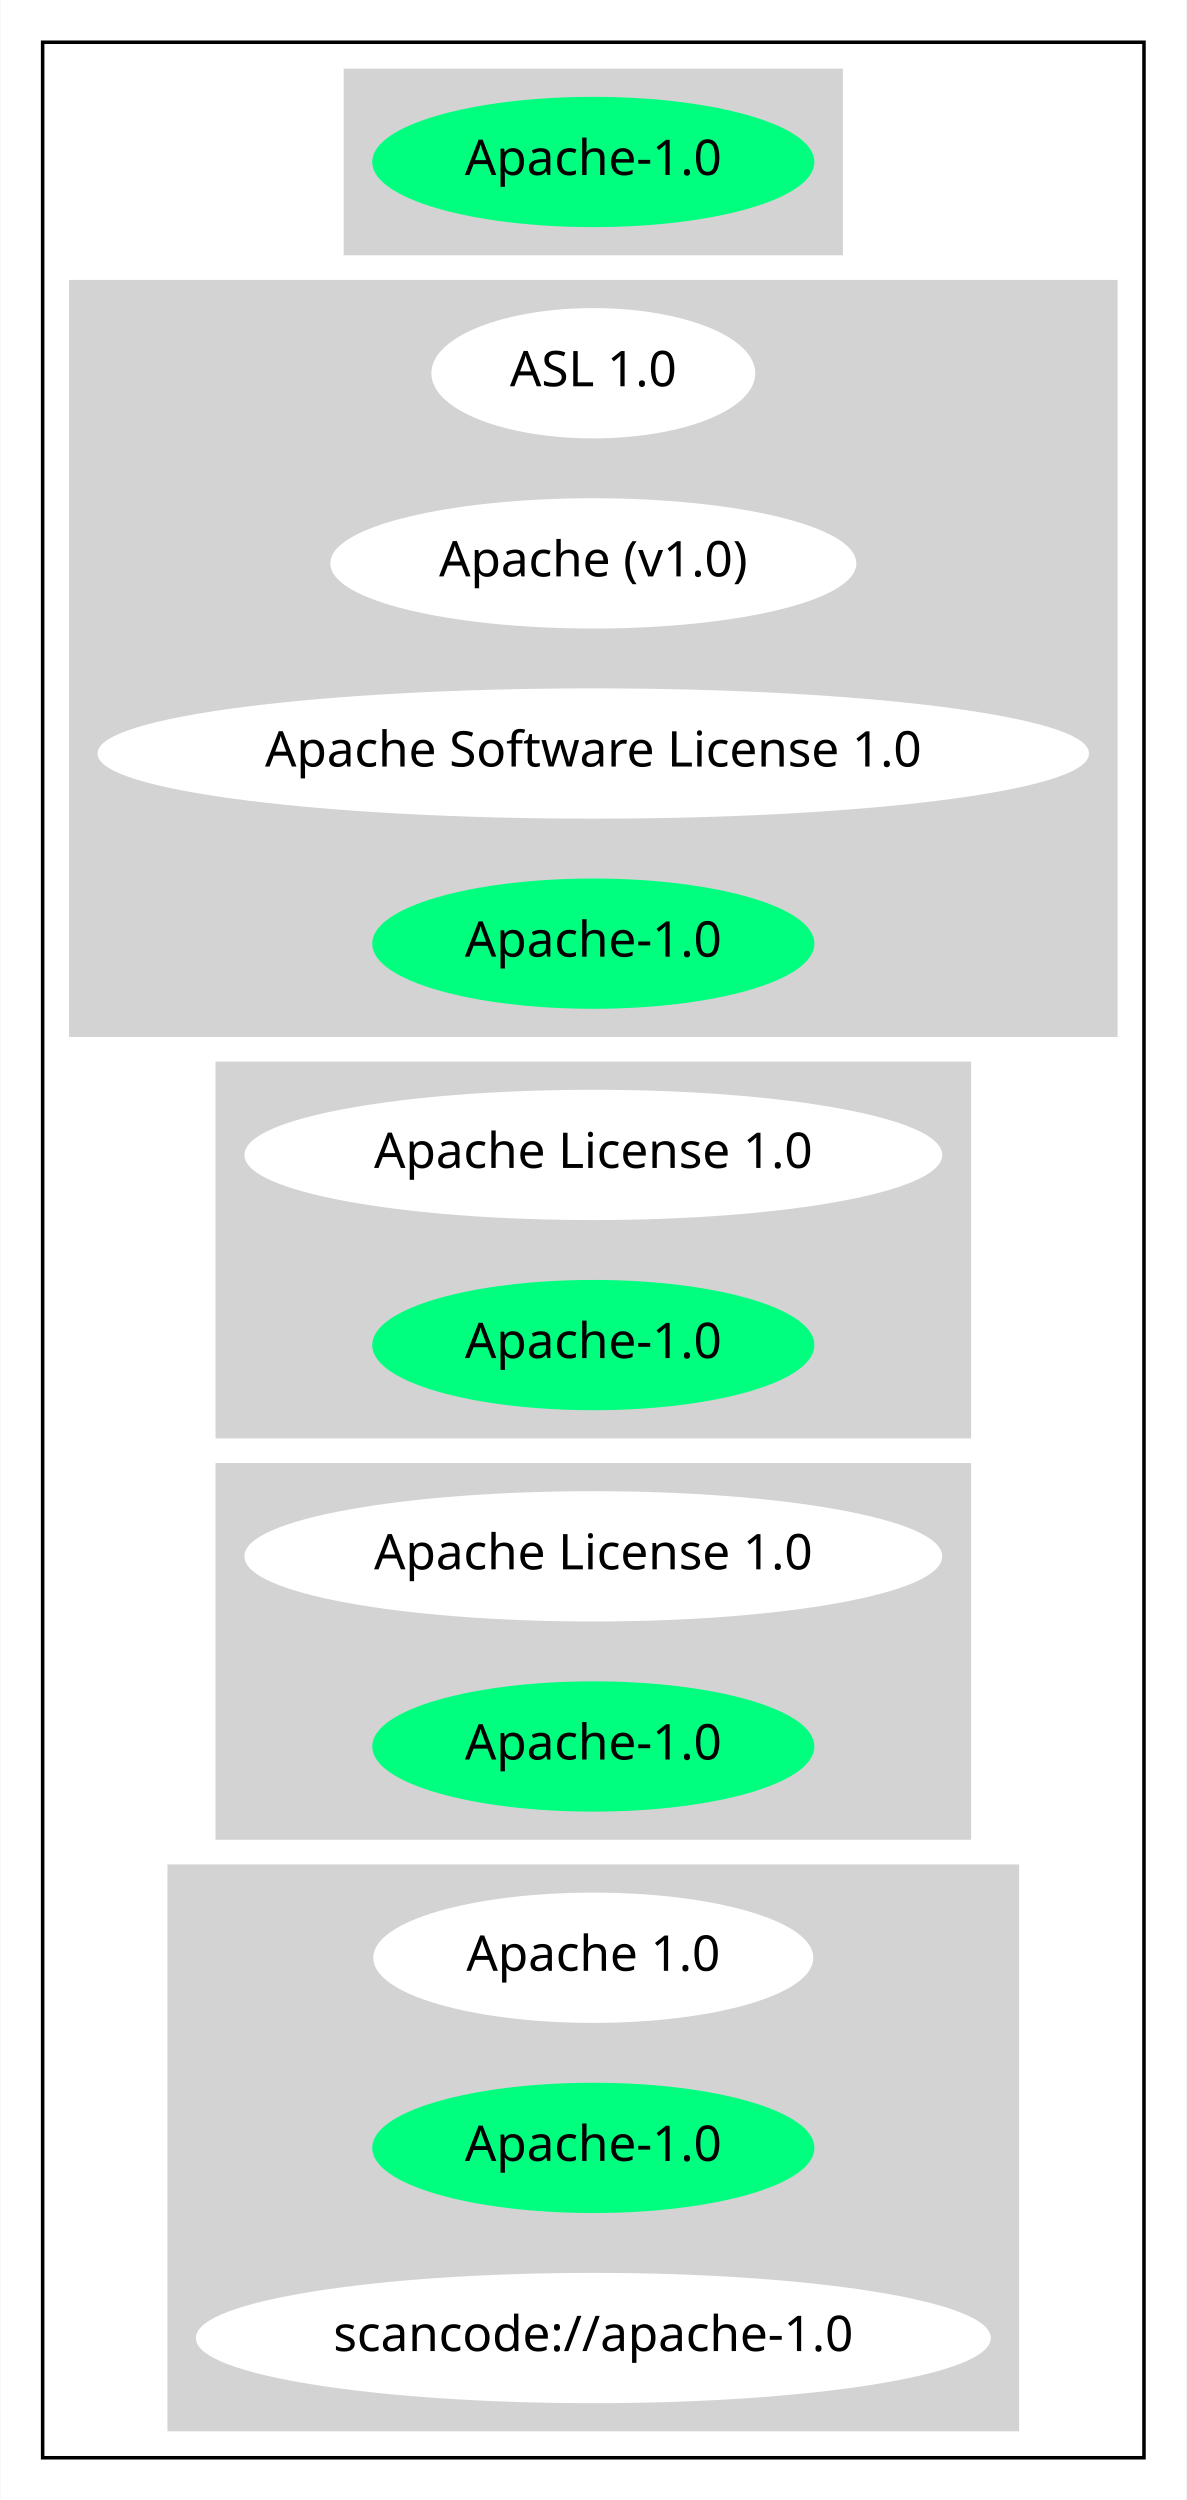
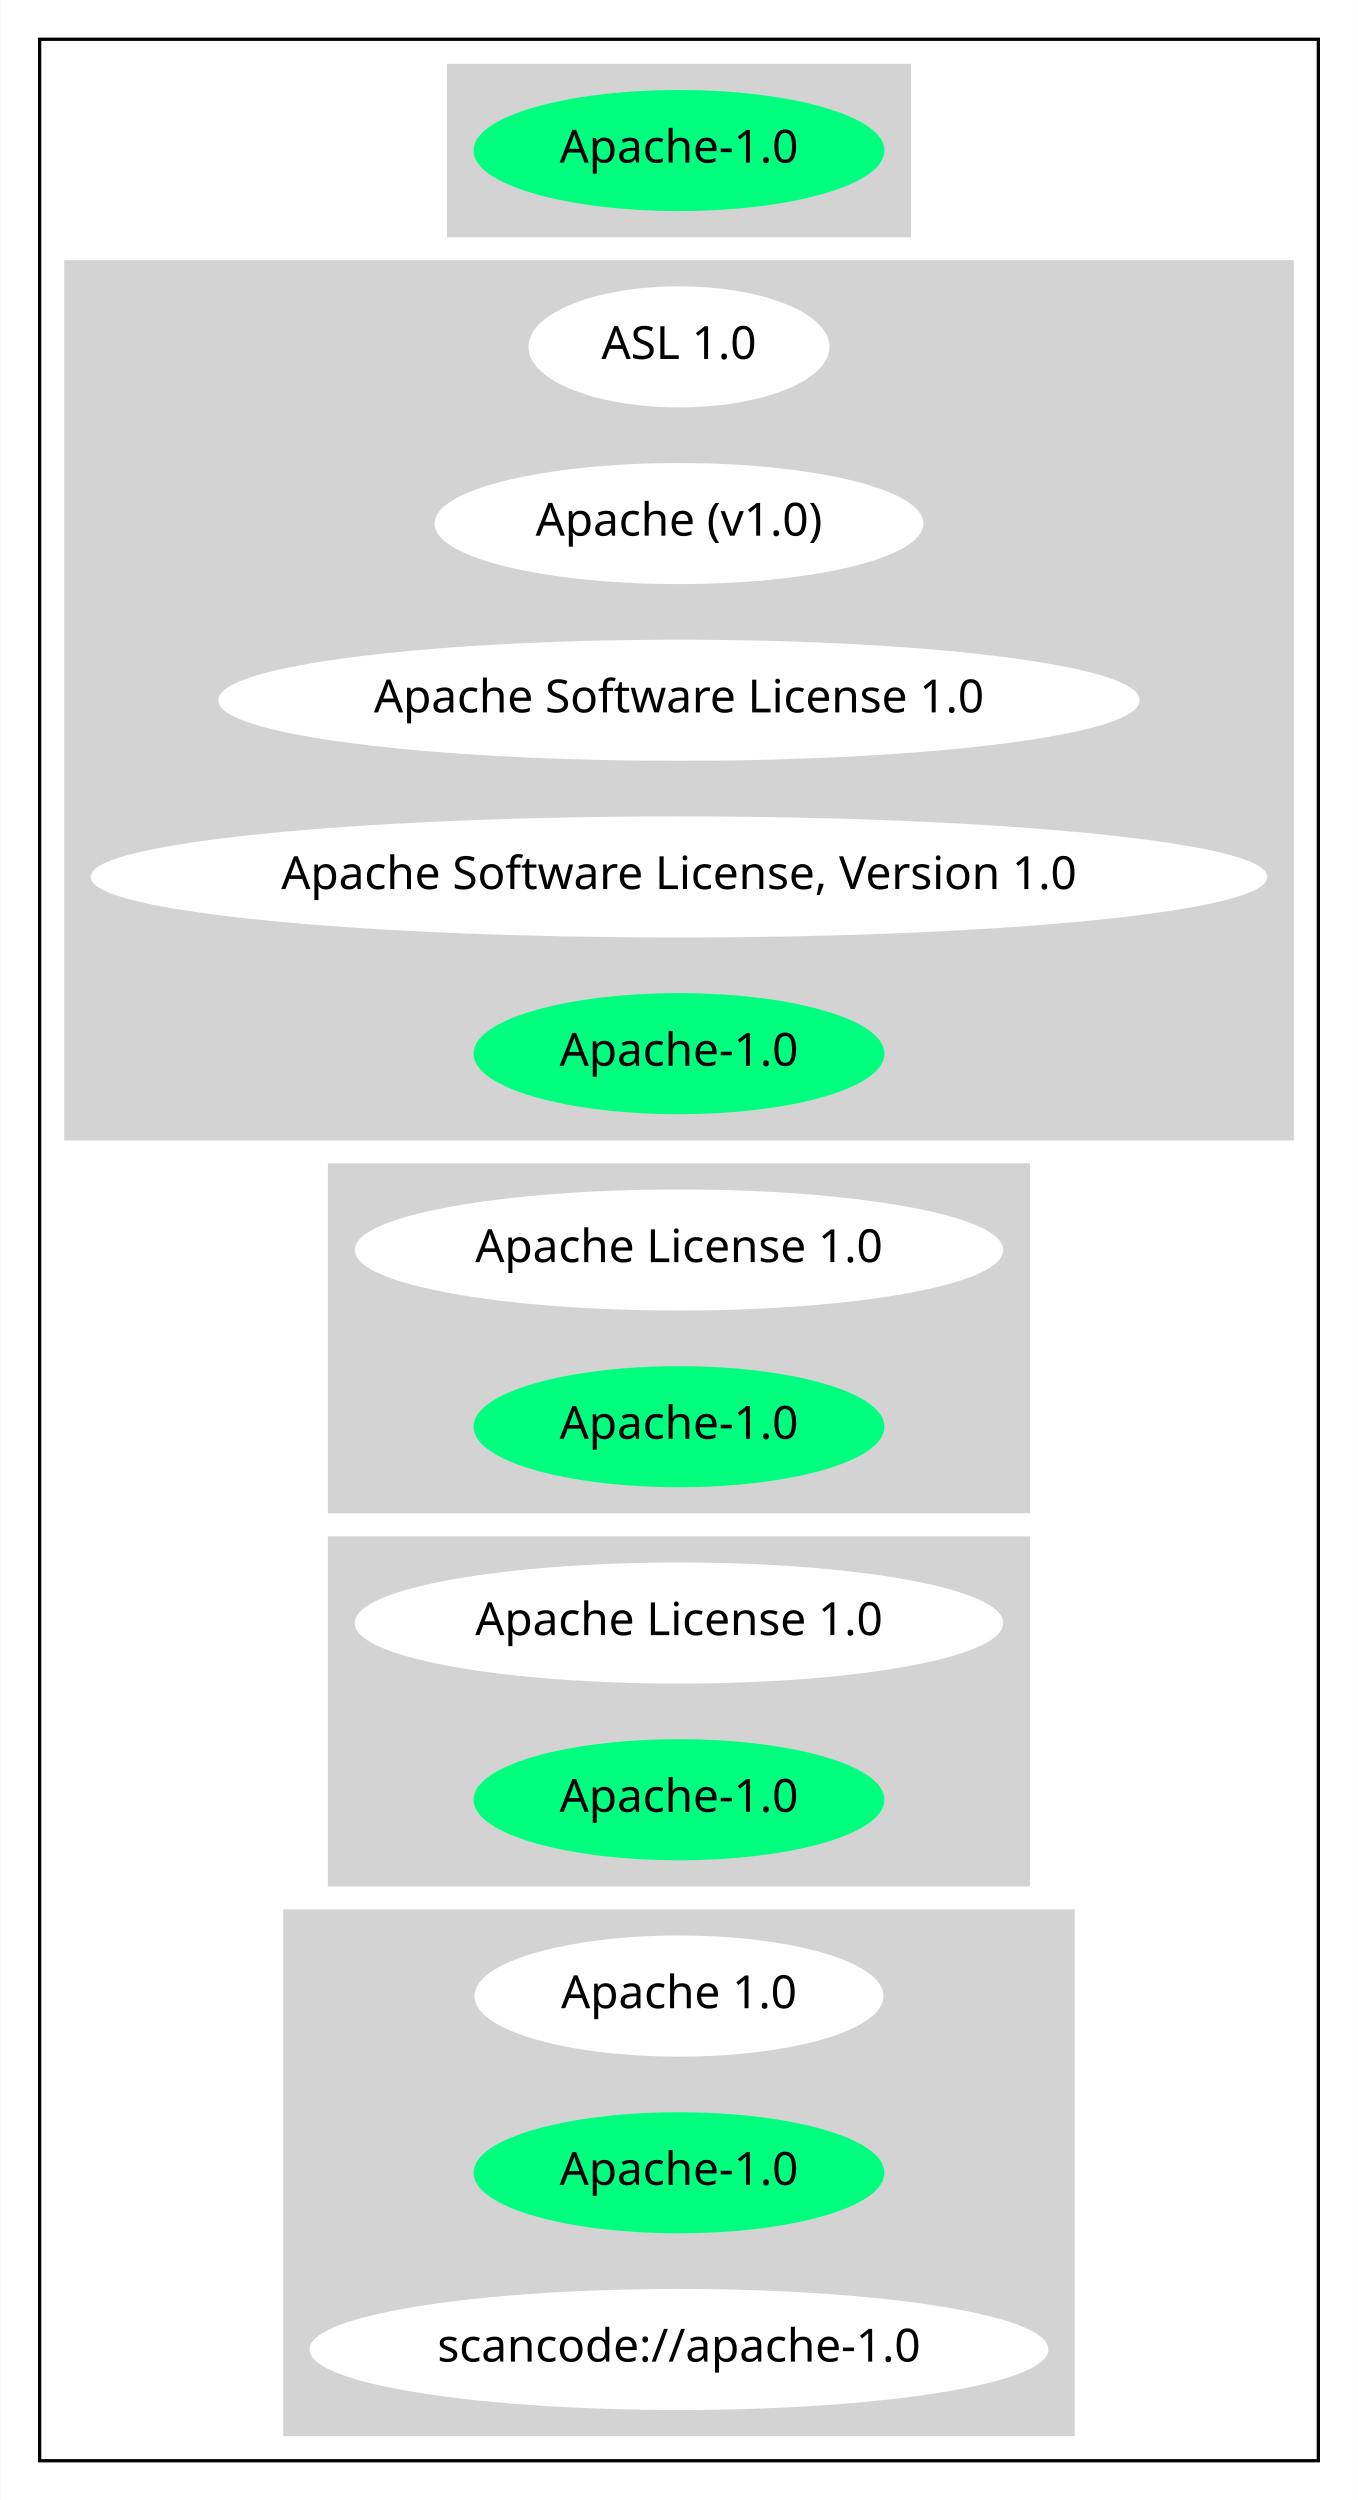
- <svg xmlns="http://www.w3.org/2000/svg" width="337pt" height="710pt" viewBox="0.00 0.00 336.78 710.00">
-   <g id="graph0" class="graph" transform="scale(1 1) rotate(0) translate(4 706)">
-     <polygon fill="white" stroke="transparent" points="-4,4 -4,-706 332.78,-706 332.78,4 -4,4" />
+ <svg xmlns="http://www.w3.org/2000/svg" width="415pt" height="764pt" viewBox="0.00 0.00 414.77 764.00">
+   <g id="graph0" class="graph" transform="scale(1 1) rotate(0) translate(4 760)">
+     <polygon fill="white" stroke="transparent" points="-4,4 -4,-760 410.77,-760 410.77,4 -4,4" />
    <g id="clust1" class="cluster">
-       <polygon fill="none" stroke="black" points="8,-8 8,-694 320.78,-694 320.78,-8 8,-8" />
+       <polygon fill="none" stroke="black" points="8,-8 8,-748 398.77,-748 398.77,-8 8,-8" />
    </g>
    <g id="clust2" class="cluster">
-       <polygon fill="lightgray" stroke="lightgray" points="93.99,-634 93.99,-686 234.78,-686 234.78,-634 93.99,-634" />
+       <polygon fill="lightgray" stroke="lightgray" points="132.99,-688 132.99,-740 273.78,-740 273.78,-688 132.99,-688" />
    </g>
    <g id="clust3" class="cluster">
-       <polygon fill="lightgray" stroke="lightgray" points="16,-412 16,-626 312.78,-626 312.78,-412 16,-412" />
+       <polygon fill="lightgray" stroke="lightgray" points="16,-412 16,-680 390.77,-680 390.77,-412 16,-412" />
    </g>
    <g id="clust4" class="cluster">
-       <polygon fill="lightgray" stroke="lightgray" points="57.6,-298 57.6,-404 271.18,-404 271.18,-298 57.6,-298" />
+       <polygon fill="lightgray" stroke="lightgray" points="96.59,-298 96.59,-404 310.18,-404 310.18,-298 96.59,-298" />
    </g>
    <g id="clust5" class="cluster">
-       <polygon fill="lightgray" stroke="lightgray" points="57.6,-184 57.6,-290 271.18,-290 271.18,-184 57.6,-184" />
+       <polygon fill="lightgray" stroke="lightgray" points="96.59,-184 96.59,-290 310.18,-290 310.18,-184 96.59,-184" />
    </g>
    <g id="clust6" class="cluster">
-       <polygon fill="lightgray" stroke="lightgray" points="43.95,-16 43.95,-176 284.83,-176 284.83,-16 43.95,-16" />
+       <polygon fill="lightgray" stroke="lightgray" points="82.94,-16 82.94,-176 323.82,-176 323.82,-16 82.94,-16" />
    </g>
    <g id="node1" class="node">
-       <ellipse fill="springgreen" stroke="springgreen" cx="164.39" cy="-660" rx="62.29" ry="18" />
-       <text text-anchor="middle" x="164.39" y="-656.3" font-family="Times-Roman" font-size="14.00">Apache-1.0</text>
+       <ellipse fill="springgreen" stroke="springgreen" cx="203.38" cy="-714" rx="62.29" ry="18" />
+       <text text-anchor="middle" x="203.38" y="-710.3" font-family="Times-Roman" font-size="14.00">Apache-1.0</text>
    </g>
    <g id="node2" class="node">
-       <ellipse fill="white" stroke="white" cx="164.39" cy="-600" rx="45.49" ry="18" />
-       <text text-anchor="middle" x="164.39" y="-596.3" font-family="Times-Roman" font-size="14.00">ASL 1.0</text>
+       <ellipse fill="white" stroke="white" cx="203.38" cy="-654" rx="45.49" ry="18" />
+       <text text-anchor="middle" x="203.38" y="-650.3" font-family="Times-Roman" font-size="14.00">ASL 1.0</text>
    </g>
    <g id="node3" class="node">
-       <ellipse fill="white" stroke="white" cx="164.39" cy="-546" rx="74.19" ry="18" />
-       <text text-anchor="middle" x="164.39" y="-542.3" font-family="Times-Roman" font-size="14.00">Apache (v1.0)</text>
+       <ellipse fill="white" stroke="white" cx="203.38" cy="-600" rx="74.19" ry="18" />
+       <text text-anchor="middle" x="203.38" y="-596.3" font-family="Times-Roman" font-size="14.00">Apache (v1.0)</text>
    </g>
    <g id="node4" class="node">
-       <ellipse fill="white" stroke="white" cx="164.39" cy="-492" rx="140.28" ry="18" />
-       <text text-anchor="middle" x="164.39" y="-488.3" font-family="Times-Roman" font-size="14.00">Apache Software License 1.0</text>
+       <ellipse fill="white" stroke="white" cx="203.38" cy="-546" rx="140.28" ry="18" />
+       <text text-anchor="middle" x="203.38" y="-542.3" font-family="Times-Roman" font-size="14.00">Apache Software License 1.0</text>
    </g>
    <g id="node5" class="node">
-       <ellipse fill="springgreen" stroke="springgreen" cx="164.39" cy="-438" rx="62.29" ry="18" />
-       <text text-anchor="middle" x="164.39" y="-434.3" font-family="Times-Roman" font-size="14.00">Apache-1.0</text>
+       <ellipse fill="white" stroke="white" cx="203.38" cy="-492" rx="179.27" ry="18" />
+       <text text-anchor="middle" x="203.38" y="-488.3" font-family="Times-Roman" font-size="14.00">Apache Software License, Version 1.0</text>
    </g>
    <g id="node6" class="node">
-       <ellipse fill="white" stroke="white" cx="164.39" cy="-378" rx="98.58" ry="18" />
-       <text text-anchor="middle" x="164.39" y="-374.3" font-family="Times-Roman" font-size="14.00">Apache License 1.0</text>
+       <ellipse fill="springgreen" stroke="springgreen" cx="203.38" cy="-438" rx="62.29" ry="18" />
+       <text text-anchor="middle" x="203.38" y="-434.3" font-family="Times-Roman" font-size="14.00">Apache-1.0</text>
    </g>
    <g id="node7" class="node">
-       <ellipse fill="springgreen" stroke="springgreen" cx="164.39" cy="-324" rx="62.29" ry="18" />
-       <text text-anchor="middle" x="164.39" y="-320.3" font-family="Times-Roman" font-size="14.00">Apache-1.0</text>
+       <ellipse fill="white" stroke="white" cx="203.38" cy="-378" rx="98.58" ry="18" />
+       <text text-anchor="middle" x="203.38" y="-374.3" font-family="Times-Roman" font-size="14.00">Apache License 1.0</text>
    </g>
    <g id="node8" class="node">
-       <ellipse fill="white" stroke="white" cx="164.39" cy="-264" rx="98.58" ry="18" />
-       <text text-anchor="middle" x="164.39" y="-260.3" font-family="Times-Roman" font-size="14.00">Apache License 1.0</text>
+       <ellipse fill="springgreen" stroke="springgreen" cx="203.38" cy="-324" rx="62.29" ry="18" />
+       <text text-anchor="middle" x="203.38" y="-320.3" font-family="Times-Roman" font-size="14.00">Apache-1.0</text>
    </g>
    <g id="node9" class="node">
-       <ellipse fill="springgreen" stroke="springgreen" cx="164.39" cy="-210" rx="62.29" ry="18" />
-       <text text-anchor="middle" x="164.39" y="-206.3" font-family="Times-Roman" font-size="14.00">Apache-1.0</text>
+       <ellipse fill="white" stroke="white" cx="203.38" cy="-264" rx="98.58" ry="18" />
+       <text text-anchor="middle" x="203.38" y="-260.3" font-family="Times-Roman" font-size="14.00">Apache License 1.0</text>
    </g>
    <g id="node10" class="node">
-       <ellipse fill="white" stroke="white" cx="164.39" cy="-150" rx="61.99" ry="18" />
-       <text text-anchor="middle" x="164.39" y="-146.3" font-family="Times-Roman" font-size="14.00">Apache 1.0</text>
+       <ellipse fill="springgreen" stroke="springgreen" cx="203.38" cy="-210" rx="62.29" ry="18" />
+       <text text-anchor="middle" x="203.38" y="-206.3" font-family="Times-Roman" font-size="14.00">Apache-1.0</text>
    </g>
    <g id="node11" class="node">
-       <ellipse fill="springgreen" stroke="springgreen" cx="164.39" cy="-96" rx="62.29" ry="18" />
-       <text text-anchor="middle" x="164.39" y="-92.3" font-family="Times-Roman" font-size="14.00">Apache-1.0</text>
+       <ellipse fill="white" stroke="white" cx="203.38" cy="-150" rx="61.99" ry="18" />
+       <text text-anchor="middle" x="203.38" y="-146.3" font-family="Times-Roman" font-size="14.00">Apache 1.0</text>
    </g>
    <g id="node12" class="node">
-       <ellipse fill="white" stroke="white" cx="164.39" cy="-42" rx="112.38" ry="18" />
-       <text text-anchor="middle" x="164.39" y="-38.3" font-family="Times-Roman" font-size="14.00">scancode://apache-1.0</text>
+       <ellipse fill="springgreen" stroke="springgreen" cx="203.38" cy="-96" rx="62.29" ry="18" />
+       <text text-anchor="middle" x="203.38" y="-92.3" font-family="Times-Roman" font-size="14.00">Apache-1.0</text>
+     </g>
+     <g id="node13" class="node">
+       <ellipse fill="white" stroke="white" cx="203.38" cy="-42" rx="112.38" ry="18" />
+       <text text-anchor="middle" x="203.38" y="-38.3" font-family="Times-Roman" font-size="14.00">scancode://apache-1.0</text>
    </g>
  </g>
</svg>
